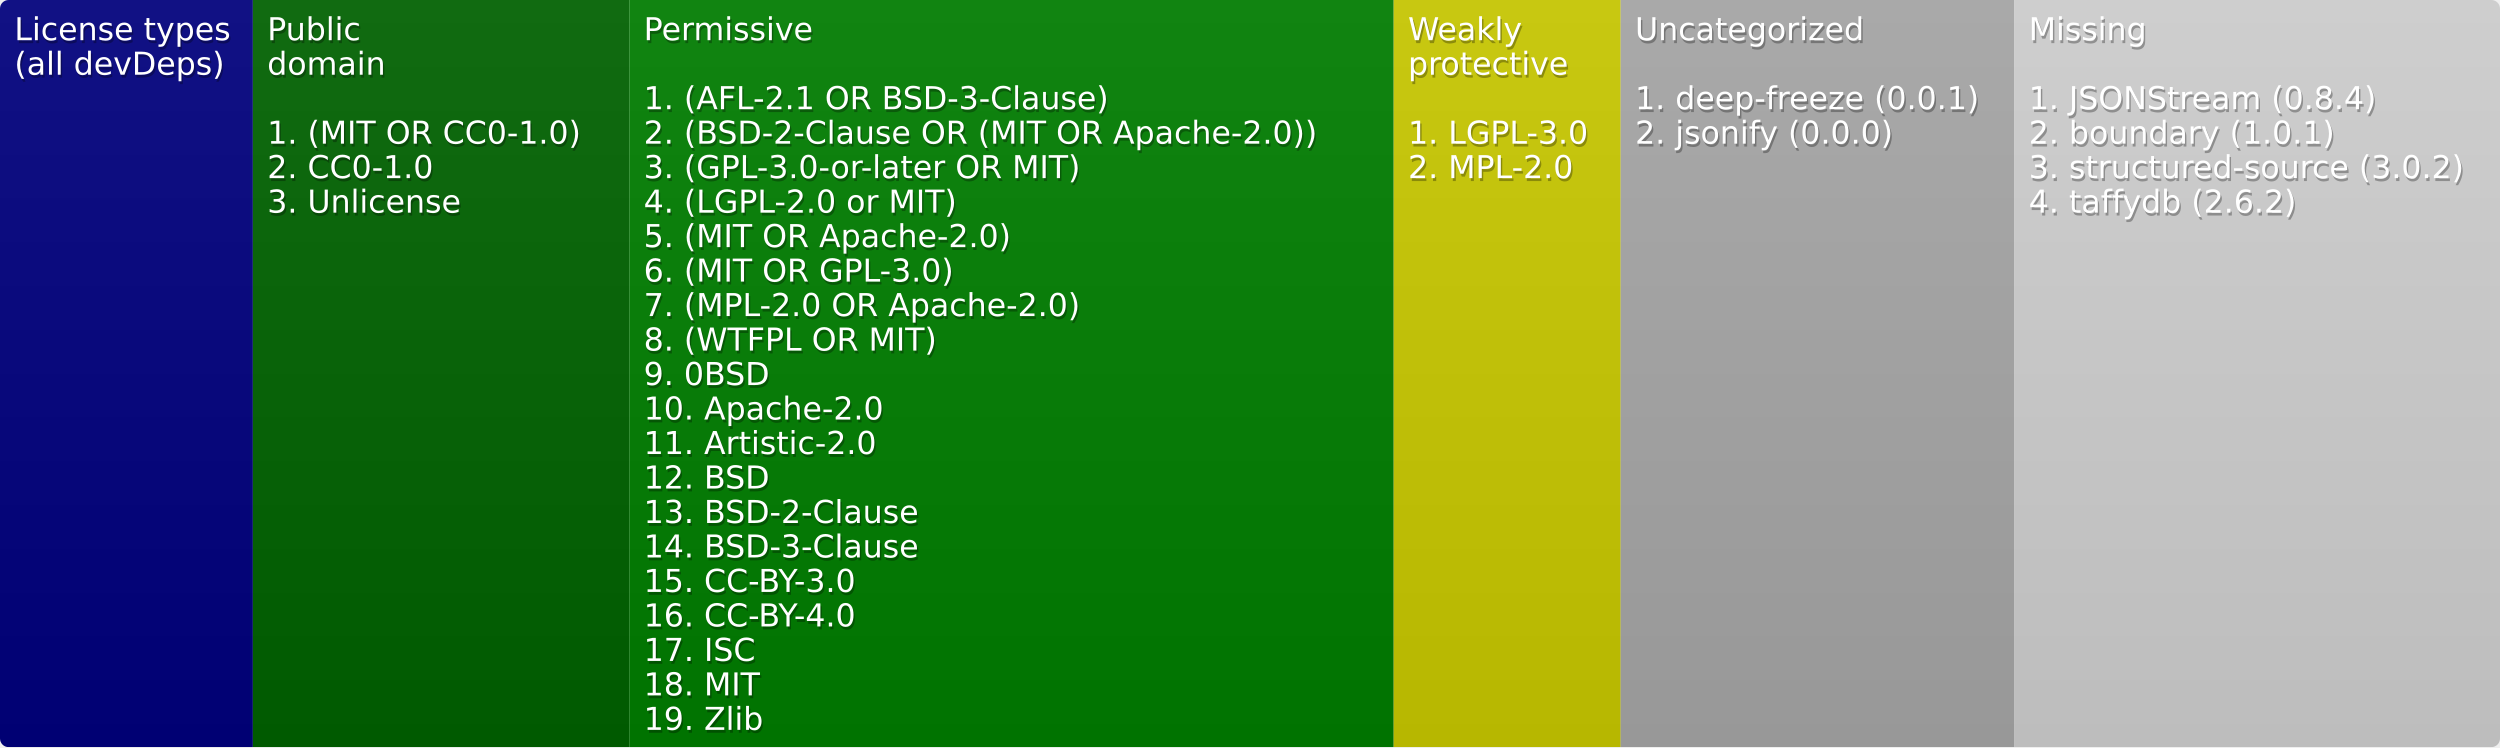
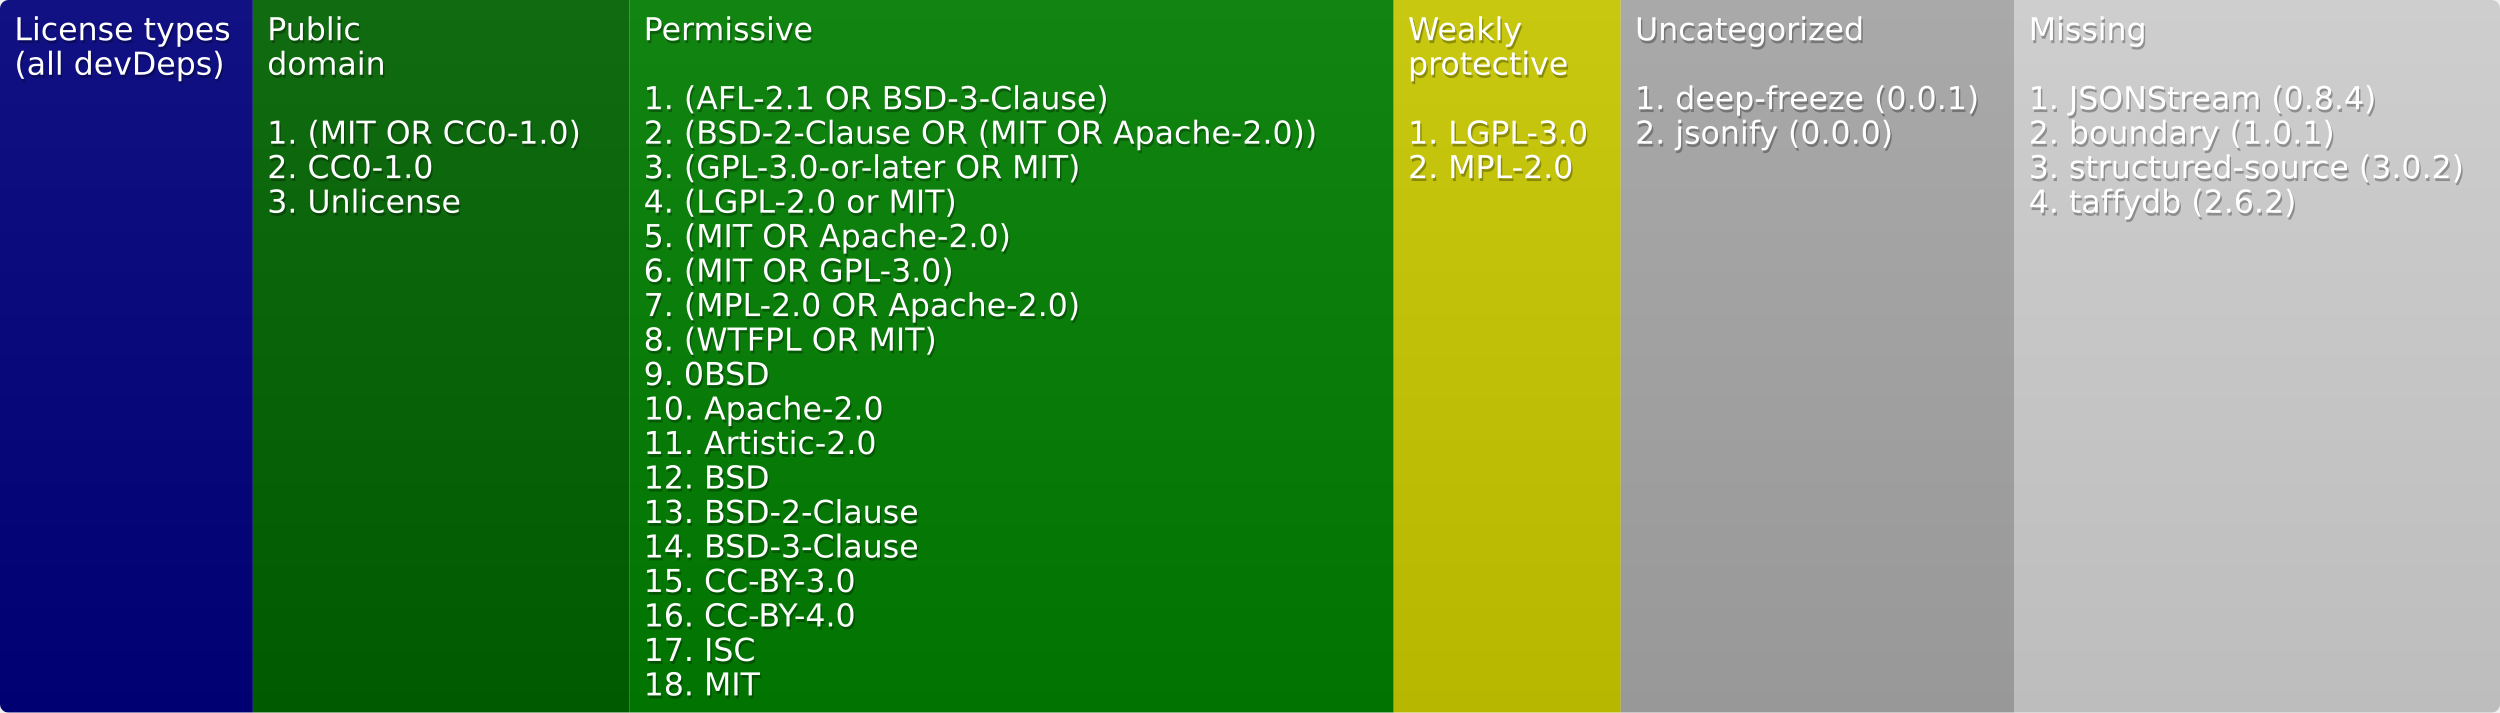
- <svg xmlns="http://www.w3.org/2000/svg" width="870" height="260">
+ <svg xmlns="http://www.w3.org/2000/svg" width="870" height="248">
  <defs>
    <style>text{font-size:11px;font-family:Verdana,DejaVu Sans,Geneva,sans-serif}text.shadow{fill:#010101;fill-opacity:.3}text.high{fill:#fff}</style>
    <linearGradient id="smooth" x2="0" y2="100%">
      <stop offset="0" stop-color="#aaa" stop-opacity=".1" />
      <stop offset="1" stop-opacity=".1" />
    </linearGradient>
    <mask id="round">
      <rect width="100%" height="100%" rx="3" fill="#fff" />
    </mask>
  </defs>
  <g id="bg" mask="url(#round)">
-     <path fill="navy" d="M0 0h88v260H0z" />
-     <path fill="#006400" d="M88 0h131v260H88z" />
-     <path fill="green" d="M219 0h266v260H219z" />
-     <path fill="#cc0" d="M485 0h79v260h-79z" />
-     <path fill="#a9a9a9" d="M564 0h137v260H564z" />
-     <path fill="#d3d3d3" d="M701 0h169v260H701z" />
-     <path fill="url(#smooth)" d="M0 0h870v260H0z" />
+     <path fill="navy" d="M0 0h88v248H0z" />
+     <path fill="#006400" d="M88 0h131v248H88z" />
+     <path fill="green" d="M219 0h266v248H219z" />
+     <path fill="#cc0" d="M485 0h79v248h-79z" />
+     <path fill="#a9a9a9" d="M564 0h137v248H564z" />
+     <path fill="#d3d3d3" d="M701 0h169v248H701z" />
+     <path fill="url(#smooth)" d="M0 0h870v248H0z" />
  </g>
  <g id="fg">
    <text class="shadow" x="5.5" y="15">License types</text>
    <text class="high" x="5" y="14">License types</text>
    <text class="shadow" x="5.5" y="27">(all devDeps)</text>
    <text class="high" x="5" y="26">(all devDeps)</text>
    <text class="shadow" x="93.5" y="15">Public</text>
    <text class="high" x="93" y="14">Public</text>
    <text class="shadow" x="93.5" y="27">domain</text>
    <text class="high" x="93" y="26">domain</text>
    <text class="shadow" x="93.5" y="51">1. (MIT OR CC0-1.0)</text>
    <text class="high" x="93" y="50">1. (MIT OR CC0-1.0)</text>
    <text class="shadow" x="93.5" y="63">2. CC0-1.0</text>
    <text class="high" x="93" y="62">2. CC0-1.0</text>
    <text class="shadow" x="93.5" y="75">3. Unlicense</text>
    <text class="high" x="93" y="74">3. Unlicense</text>
    <text class="shadow" x="224.5" y="15">Permissive</text>
    <text class="high" x="224" y="14">Permissive</text>
    <text class="shadow" x="224.5" y="39">1. (AFL-2.1 OR BSD-3-Clause)</text>
    <text class="high" x="224" y="38">1. (AFL-2.1 OR BSD-3-Clause)</text>
    <text class="shadow" x="224.5" y="51">2. (BSD-2-Clause OR (MIT OR Apache-2.0))</text>
    <text class="high" x="224" y="50">2. (BSD-2-Clause OR (MIT OR Apache-2.0))</text>
    <text class="shadow" x="224.5" y="63">3. (GPL-3.0-or-later OR MIT)</text>
    <text class="high" x="224" y="62">3. (GPL-3.0-or-later OR MIT)</text>
    <text class="shadow" x="224.5" y="75">4. (LGPL-2.0 or MIT)</text>
    <text class="high" x="224" y="74">4. (LGPL-2.0 or MIT)</text>
    <text class="shadow" x="224.5" y="87">5. (MIT OR Apache-2.0)</text>
    <text class="high" x="224" y="86">5. (MIT OR Apache-2.0)</text>
    <text class="shadow" x="224.5" y="99">6. (MIT OR GPL-3.0)</text>
    <text class="high" x="224" y="98">6. (MIT OR GPL-3.0)</text>
    <text class="shadow" x="224.5" y="111">7. (MPL-2.0 OR Apache-2.0)</text>
    <text class="high" x="224" y="110">7. (MPL-2.0 OR Apache-2.0)</text>
    <text class="shadow" x="224.5" y="123">8. (WTFPL OR MIT)</text>
    <text class="high" x="224" y="122">8. (WTFPL OR MIT)</text>
    <text class="shadow" x="224.5" y="135">9. 0BSD</text>
    <text class="high" x="224" y="134">9. 0BSD</text>
    <text class="shadow" x="224.5" y="147">10. Apache-2.0</text>
    <text class="high" x="224" y="146">10. Apache-2.0</text>
    <text class="shadow" x="224.5" y="159">11. Artistic-2.0</text>
    <text class="high" x="224" y="158">11. Artistic-2.0</text>
    <text class="shadow" x="224.5" y="171">12. BSD</text>
    <text class="high" x="224" y="170">12. BSD</text>
    <text class="shadow" x="224.5" y="183">13. BSD-2-Clause</text>
    <text class="high" x="224" y="182">13. BSD-2-Clause</text>
    <text class="shadow" x="224.5" y="195">14. BSD-3-Clause</text>
    <text class="high" x="224" y="194">14. BSD-3-Clause</text>
    <text class="shadow" x="224.5" y="207">15. CC-BY-3.0</text>
    <text class="high" x="224" y="206">15. CC-BY-3.0</text>
    <text class="shadow" x="224.5" y="219">16. CC-BY-4.0</text>
    <text class="high" x="224" y="218">16. CC-BY-4.0</text>
    <text class="shadow" x="224.5" y="231">17. ISC</text>
    <text class="high" x="224" y="230">17. ISC</text>
    <text class="shadow" x="224.5" y="243">18. MIT</text>
    <text class="high" x="224" y="242">18. MIT</text>
-     <text class="shadow" x="224.5" y="255">19. Zlib</text>
-     <text class="high" x="224" y="254">19. Zlib</text>
    <text class="shadow" x="490.5" y="15">Weakly</text>
    <text class="high" x="490" y="14">Weakly</text>
    <text class="shadow" x="490.5" y="27">protective</text>
    <text class="high" x="490" y="26">protective</text>
    <text class="shadow" x="490.5" y="51">1. LGPL-3.0</text>
    <text class="high" x="490" y="50">1. LGPL-3.0</text>
    <text class="shadow" x="490.5" y="63">2. MPL-2.0</text>
    <text class="high" x="490" y="62">2. MPL-2.0</text>
    <text class="shadow" x="569.5" y="15">Uncategorized</text>
    <text class="high" x="569" y="14">Uncategorized</text>
    <text class="shadow" x="569.5" y="39">1. deep-freeze (0.0.1)</text>
    <text class="high" x="569" y="38">1. deep-freeze (0.0.1)</text>
    <text class="shadow" x="569.5" y="51">2. jsonify (0.0.0)</text>
    <text class="high" x="569" y="50">2. jsonify (0.0.0)</text>
    <text class="shadow" x="706.5" y="15">Missing</text>
    <text class="high" x="706" y="14">Missing</text>
    <text class="shadow" x="706.5" y="39">1. JSONStream (0.8.4)</text>
    <text class="high" x="706" y="38">1. JSONStream (0.8.4)</text>
    <text class="shadow" x="706.5" y="51">2. boundary (1.0.1)</text>
    <text class="high" x="706" y="50">2. boundary (1.0.1)</text>
    <text class="shadow" x="706.5" y="63">3. structured-source (3.0.2)</text>
    <text class="high" x="706" y="62">3. structured-source (3.0.2)</text>
    <text class="shadow" x="706.5" y="75">4. taffydb (2.6.2)</text>
    <text class="high" x="706" y="74">4. taffydb (2.6.2)</text>
  </g>
</svg>
